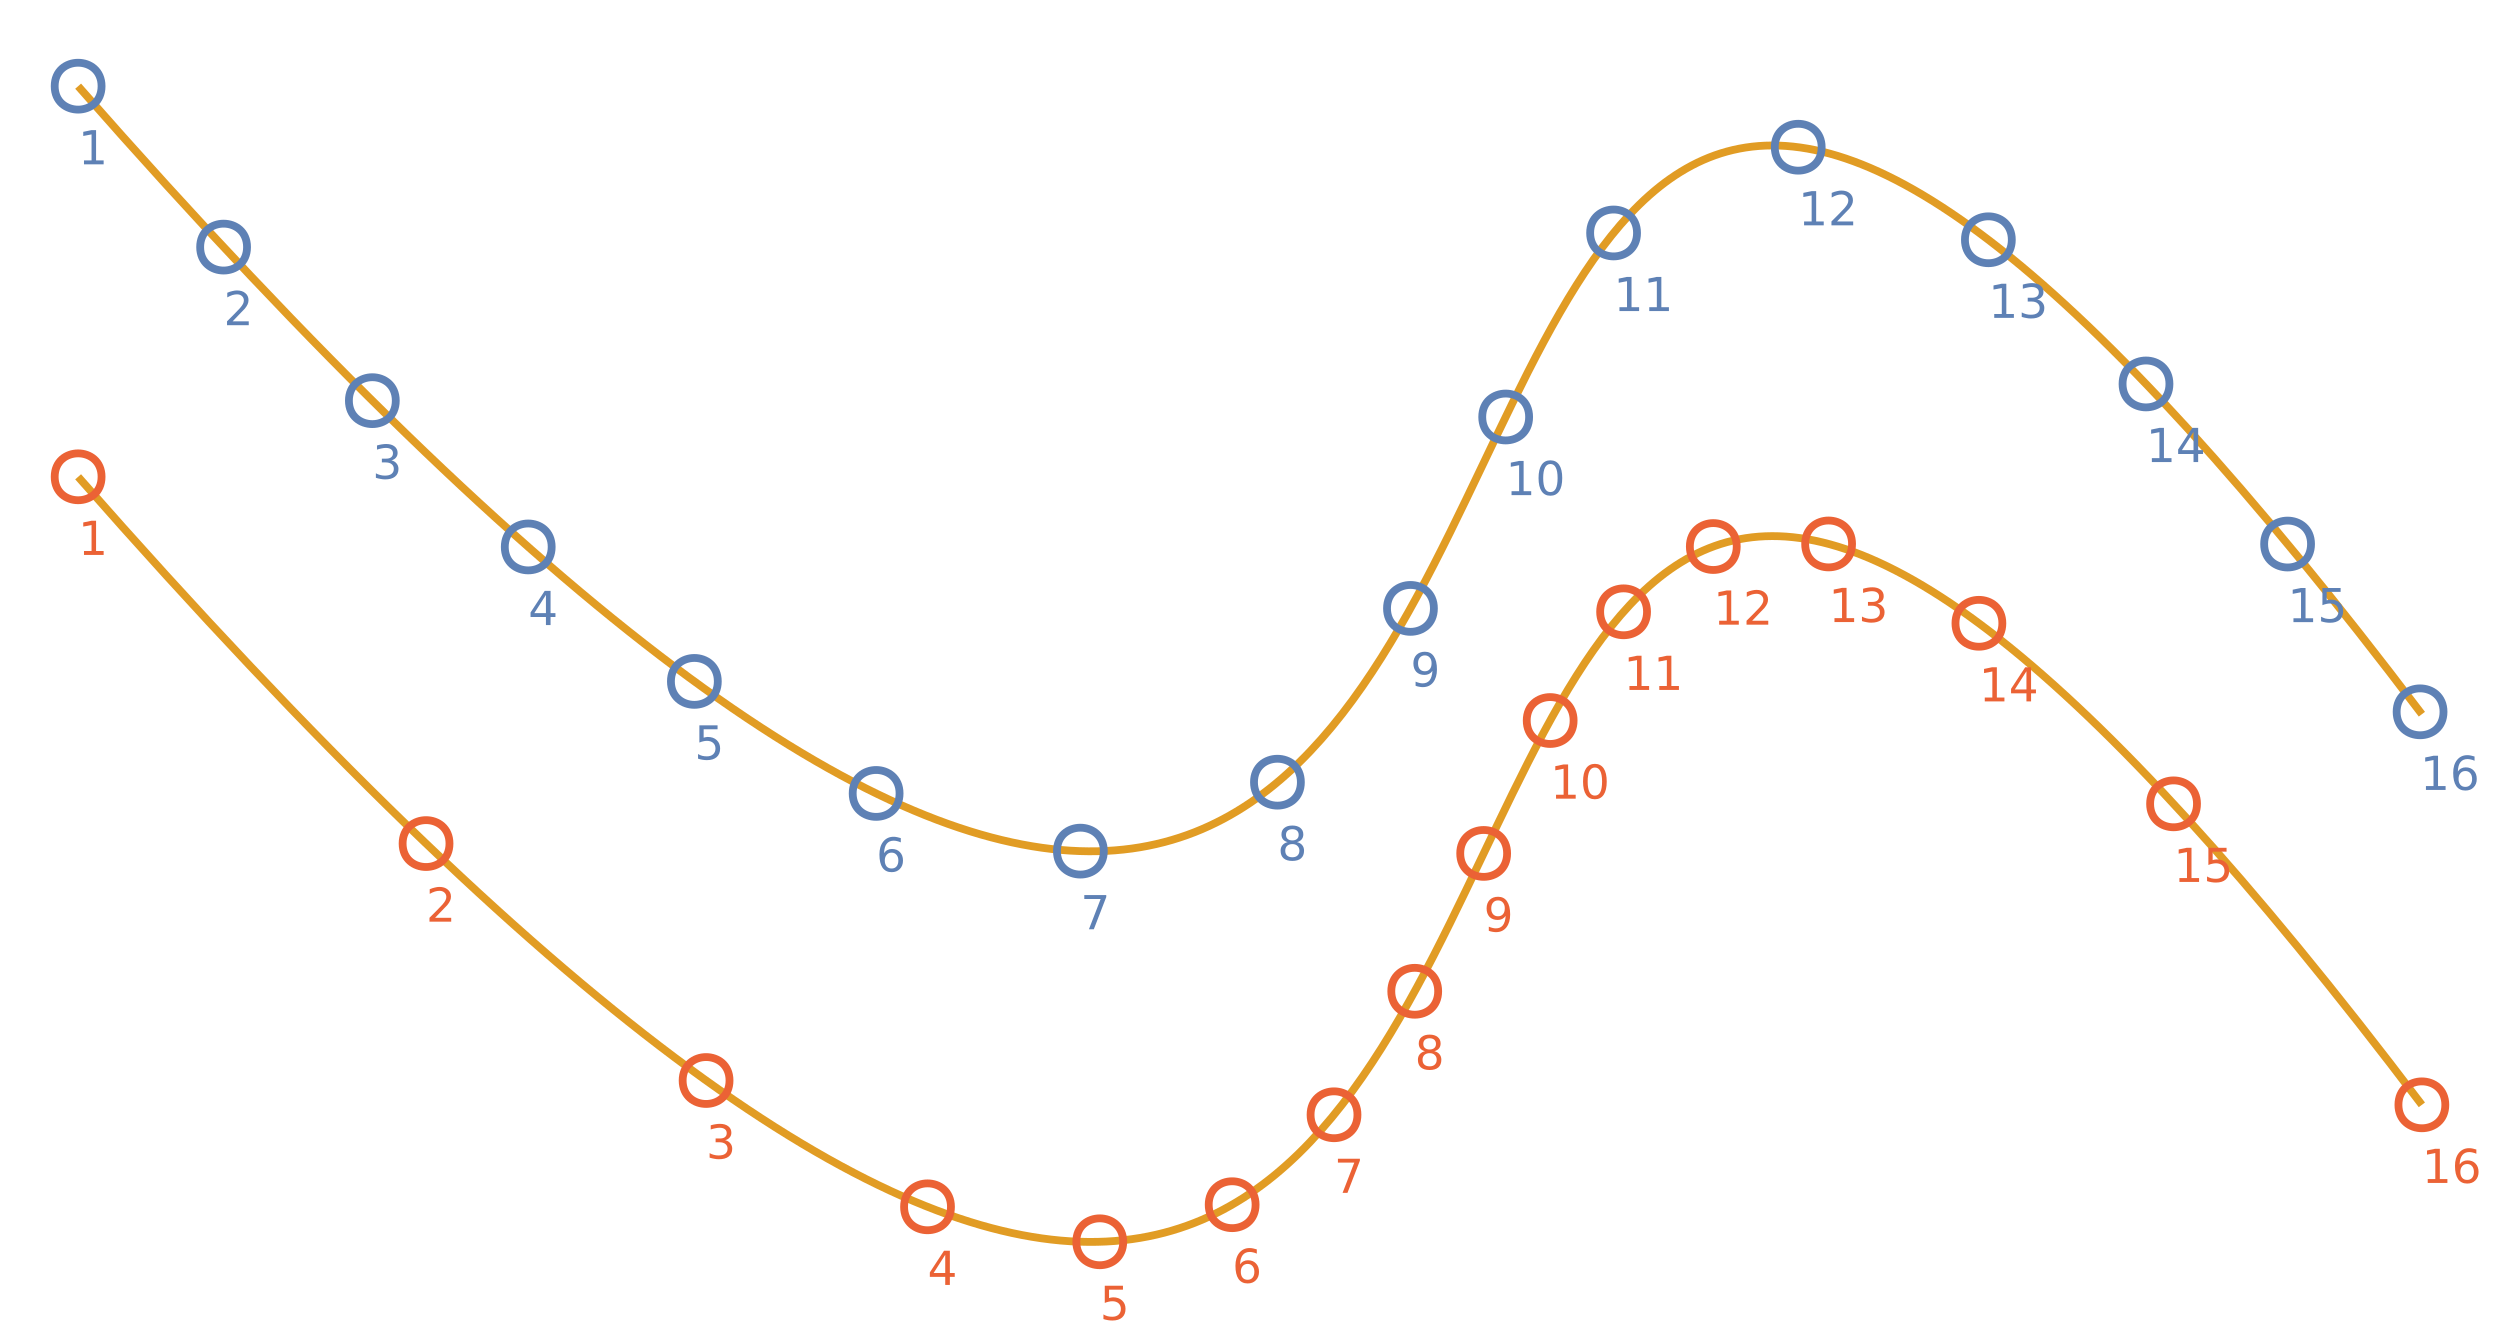
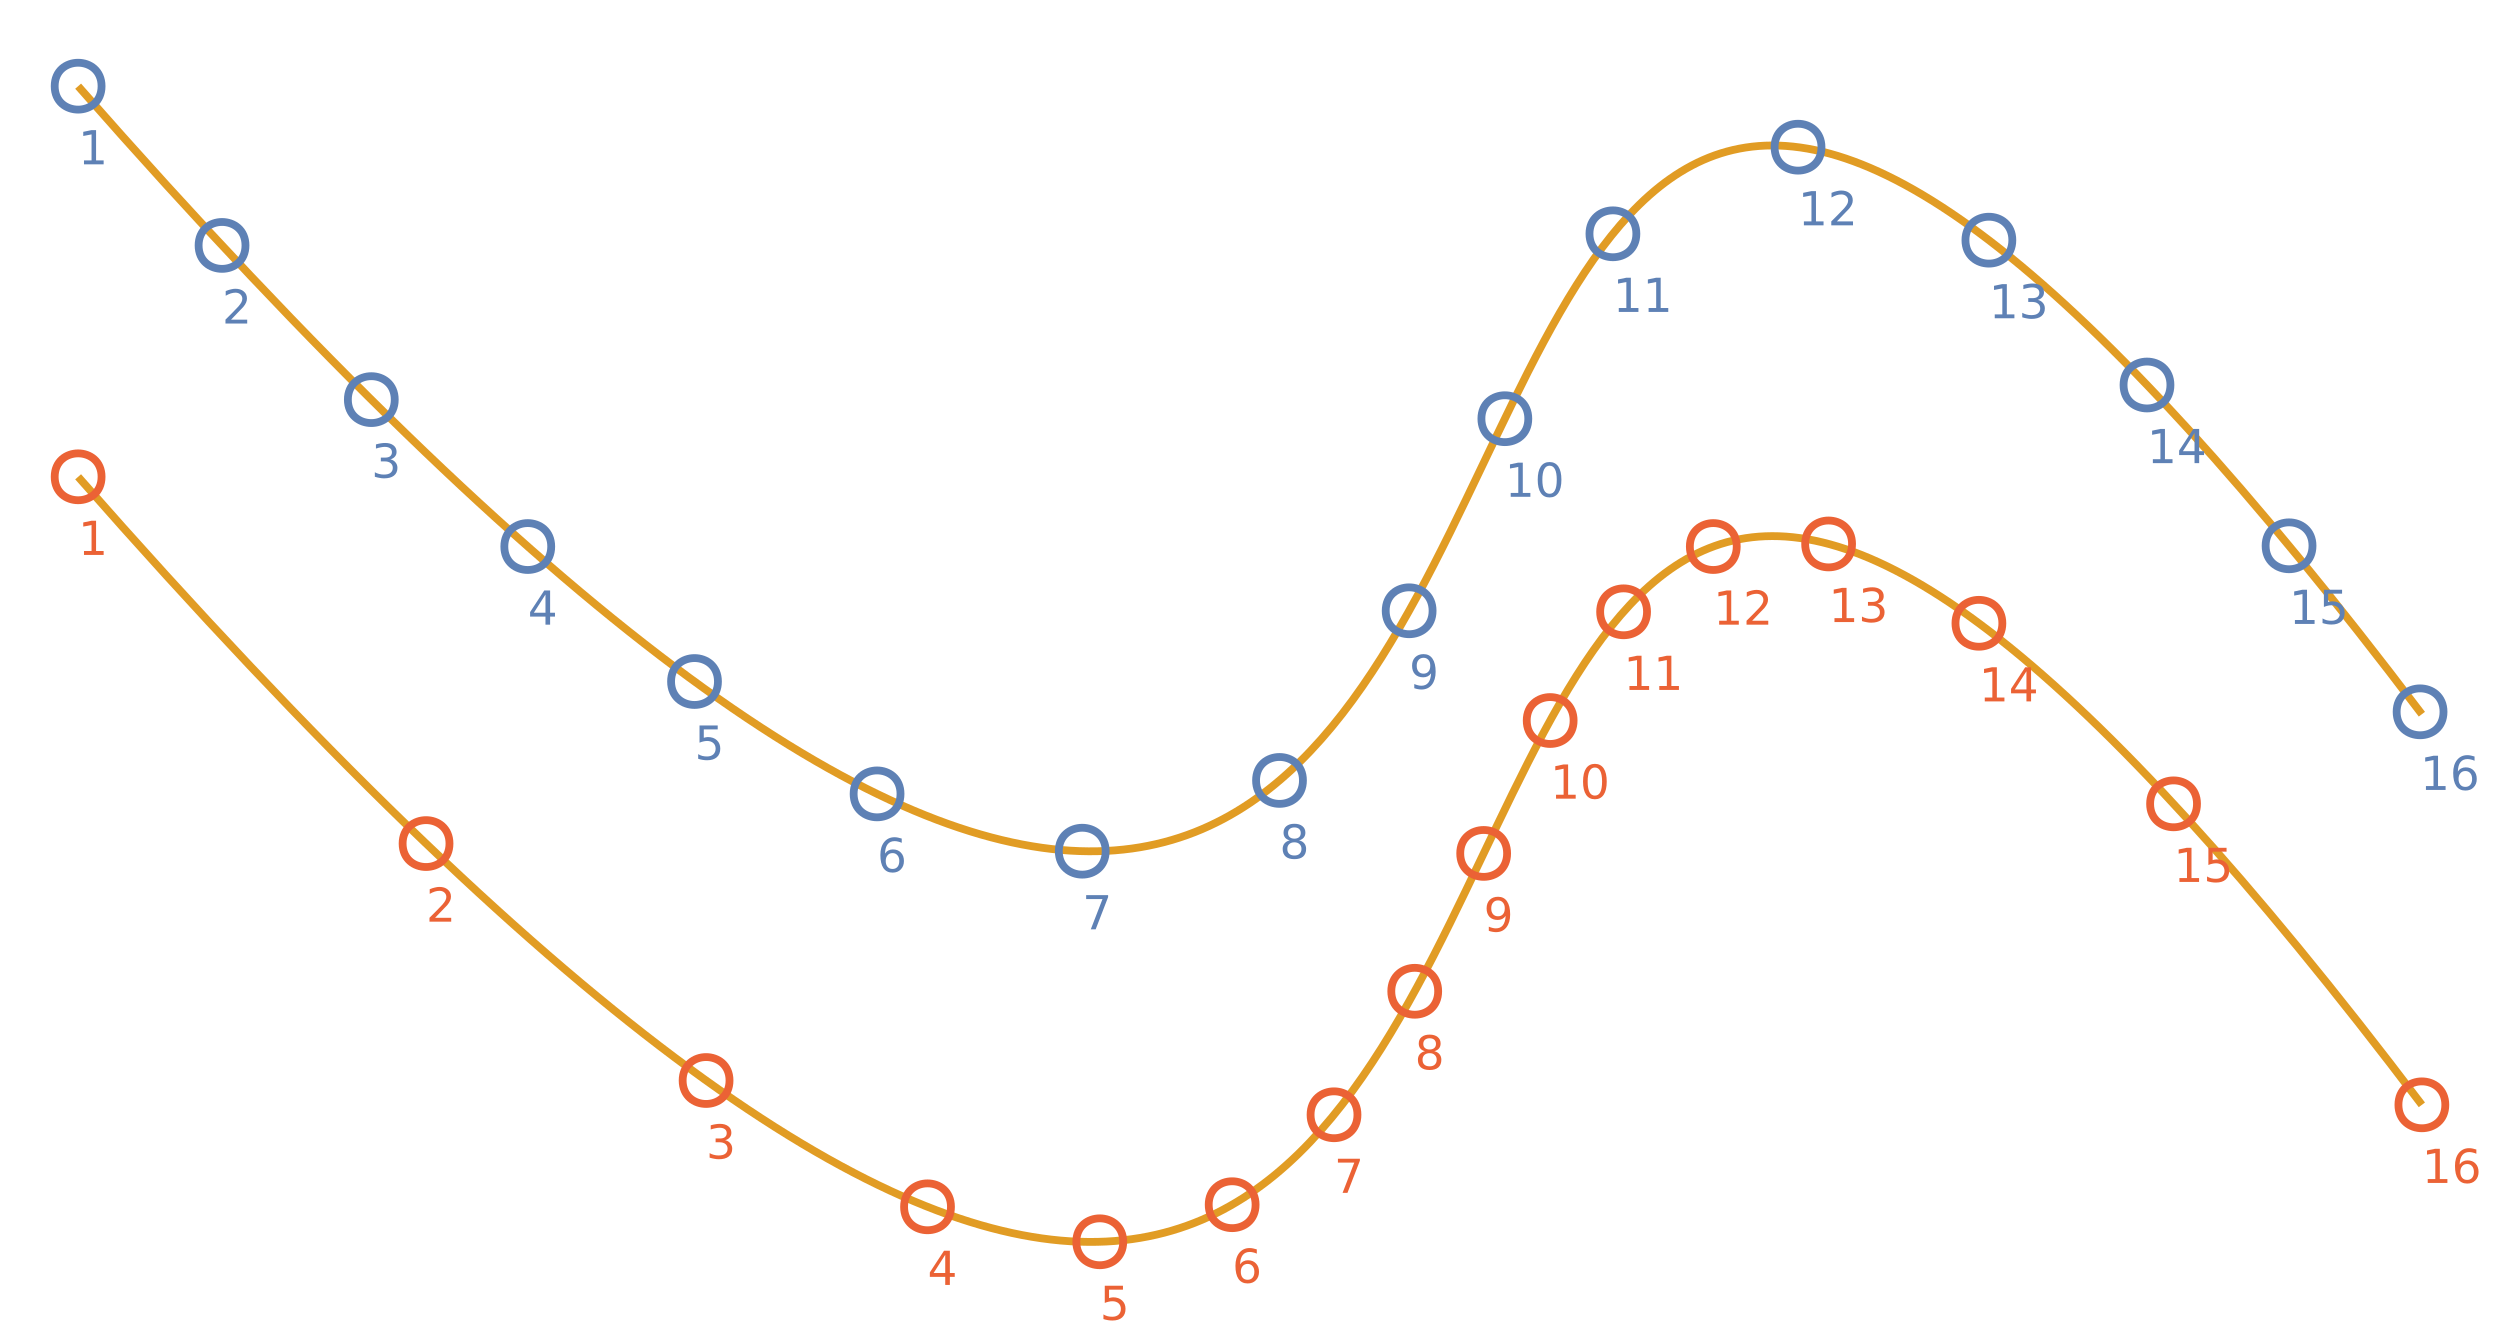
<svg xmlns="http://www.w3.org/2000/svg" xmlns:xlink="http://www.w3.org/1999/xlink" width="320pt" height="170pt" viewBox="0 0 320 170" version="1.1">
  <defs>
    <g>
      <symbol overflow="visible" id="glyph0-0">
        <path style="stroke:none;" d="M 0.297 1.062 L 0.297 -4.234 L 3.297 -4.234 L 3.297 1.062 Z M 0.641 0.734 L 2.969 0.734 L 2.969 -3.891 L 0.641 -3.891 Z M 0.641 0.734 " />
      </symbol>
      <symbol overflow="visible" id="glyph0-1">
        <path style="stroke:none;" d="M 0.75 -0.5 L 1.719 -0.5 L 1.719 -3.828 L 0.656 -3.625 L 0.656 -4.156 L 1.703 -4.375 L 2.297 -4.375 L 2.297 -0.5 L 3.266 -0.5 L 3.266 0 L 0.75 0 Z M 0.75 -0.5 " />
      </symbol>
      <symbol overflow="visible" id="glyph0-2">
        <path style="stroke:none;" d="M 1.156 -0.5 L 3.219 -0.5 L 3.219 0 L 0.438 0 L 0.438 -0.5 C 0.664 -0.727 0.973 -1.035 1.359 -1.422 C 1.742 -1.816 1.988 -2.07 2.094 -2.188 C 2.281 -2.406 2.41 -2.586 2.484 -2.734 C 2.555 -2.879 2.594 -3.023 2.594 -3.172 C 2.594 -3.398 2.508 -3.586 2.344 -3.734 C 2.188 -3.879 1.977 -3.953 1.719 -3.953 C 1.531 -3.953 1.332 -3.922 1.125 -3.859 C 0.926 -3.797 0.707 -3.695 0.469 -3.562 L 0.469 -4.156 C 0.707 -4.258 0.93 -4.332 1.141 -4.375 C 1.348 -4.426 1.535 -4.453 1.703 -4.453 C 2.16 -4.453 2.52 -4.336 2.781 -4.109 C 3.051 -3.891 3.188 -3.586 3.188 -3.203 C 3.188 -3.023 3.148 -2.852 3.078 -2.688 C 3.016 -2.531 2.895 -2.344 2.719 -2.125 C 2.676 -2.07 2.52 -1.91 2.25 -1.641 C 1.988 -1.367 1.625 -0.988 1.156 -0.5 Z M 1.156 -0.5 " />
      </symbol>
      <symbol overflow="visible" id="glyph0-3">
        <path style="stroke:none;" d="M 2.438 -2.359 C 2.719 -2.297 2.938 -2.164 3.094 -1.969 C 3.258 -1.781 3.344 -1.547 3.344 -1.266 C 3.344 -0.836 3.191 -0.504 2.891 -0.266 C 2.598 -0.035 2.176 0.078 1.625 0.078 C 1.438 0.078 1.242 0.055 1.047 0.016 C 0.859 -0.016 0.66 -0.062 0.453 -0.125 L 0.453 -0.703 C 0.617 -0.609 0.801 -0.535 1 -0.484 C 1.195 -0.43 1.398 -0.406 1.609 -0.406 C 1.984 -0.406 2.266 -0.477 2.453 -0.625 C 2.648 -0.781 2.75 -0.992 2.75 -1.266 C 2.75 -1.523 2.656 -1.727 2.469 -1.875 C 2.289 -2.02 2.039 -2.094 1.719 -2.094 L 1.219 -2.094 L 1.219 -2.578 L 1.75 -2.578 C 2.039 -2.578 2.258 -2.633 2.406 -2.75 C 2.562 -2.875 2.641 -3.047 2.641 -3.266 C 2.641 -3.484 2.562 -3.648 2.406 -3.766 C 2.25 -3.891 2.02 -3.953 1.719 -3.953 C 1.562 -3.953 1.391 -3.93 1.203 -3.891 C 1.016 -3.859 0.812 -3.805 0.594 -3.734 L 0.594 -4.266 C 0.812 -4.328 1.02 -4.375 1.219 -4.406 C 1.414 -4.438 1.602 -4.453 1.781 -4.453 C 2.227 -4.453 2.582 -4.348 2.844 -4.141 C 3.102 -3.941 3.234 -3.664 3.234 -3.312 C 3.234 -3.07 3.16 -2.867 3.016 -2.703 C 2.879 -2.535 2.688 -2.422 2.438 -2.359 Z M 2.438 -2.359 " />
      </symbol>
      <symbol overflow="visible" id="glyph0-4">
        <path style="stroke:none;" d="M 2.266 -3.859 L 0.781 -1.531 L 2.266 -1.531 Z M 2.109 -4.375 L 2.859 -4.375 L 2.859 -1.531 L 3.484 -1.531 L 3.484 -1.031 L 2.859 -1.031 L 2.859 0 L 2.266 0 L 2.266 -1.031 L 0.297 -1.031 L 0.297 -1.609 Z M 2.109 -4.375 " />
      </symbol>
      <symbol overflow="visible" id="glyph0-5">
        <path style="stroke:none;" d="M 0.641 -4.375 L 2.969 -4.375 L 2.969 -3.875 L 1.188 -3.875 L 1.188 -2.797 C 1.27 -2.828 1.352 -2.848 1.438 -2.859 C 1.531 -2.879 1.617 -2.891 1.703 -2.891 C 2.191 -2.891 2.578 -2.754 2.859 -2.484 C 3.148 -2.223 3.297 -1.863 3.297 -1.406 C 3.297 -0.938 3.148 -0.57 2.859 -0.312 C 2.566 -0.051 2.148 0.078 1.609 0.078 C 1.43 0.078 1.242 0.062 1.047 0.031 C 0.859 0 0.664 -0.047 0.469 -0.109 L 0.469 -0.703 C 0.645 -0.598 0.828 -0.52 1.016 -0.469 C 1.203 -0.426 1.398 -0.406 1.609 -0.406 C 1.941 -0.406 2.207 -0.492 2.406 -0.672 C 2.602 -0.859 2.703 -1.102 2.703 -1.406 C 2.703 -1.707 2.602 -1.945 2.406 -2.125 C 2.207 -2.301 1.941 -2.391 1.609 -2.391 C 1.441 -2.391 1.281 -2.367 1.125 -2.328 C 0.969 -2.297 0.805 -2.242 0.641 -2.172 Z M 0.641 -4.375 " />
      </symbol>
      <symbol overflow="visible" id="glyph0-6">
        <path style="stroke:none;" d="M 1.984 -2.422 C 1.711 -2.422 1.5 -2.328 1.344 -2.141 C 1.188 -1.961 1.109 -1.719 1.109 -1.406 C 1.109 -1.094 1.188 -0.844 1.344 -0.656 C 1.5 -0.477 1.711 -0.391 1.984 -0.391 C 2.242 -0.391 2.453 -0.477 2.609 -0.656 C 2.766 -0.844 2.844 -1.094 2.844 -1.406 C 2.844 -1.719 2.766 -1.961 2.609 -2.141 C 2.453 -2.328 2.242 -2.422 1.984 -2.422 Z M 3.156 -4.281 L 3.156 -3.734 C 3.008 -3.805 2.859 -3.859 2.703 -3.891 C 2.555 -3.93 2.406 -3.953 2.25 -3.953 C 1.863 -3.953 1.566 -3.82 1.359 -3.562 C 1.148 -3.301 1.035 -2.898 1.016 -2.359 C 1.129 -2.535 1.27 -2.664 1.438 -2.75 C 1.613 -2.844 1.805 -2.891 2.016 -2.891 C 2.453 -2.891 2.797 -2.754 3.047 -2.484 C 3.305 -2.223 3.438 -1.863 3.438 -1.406 C 3.438 -0.957 3.301 -0.598 3.031 -0.328 C 2.77 -0.055 2.422 0.078 1.984 0.078 C 1.473 0.078 1.082 -0.113 0.812 -0.5 C 0.551 -0.883 0.422 -1.445 0.422 -2.188 C 0.422 -2.875 0.582 -3.422 0.906 -3.828 C 1.238 -4.242 1.68 -4.453 2.234 -4.453 C 2.379 -4.453 2.523 -4.438 2.672 -4.406 C 2.828 -4.375 2.988 -4.332 3.156 -4.281 Z M 3.156 -4.281 " />
      </symbol>
      <symbol overflow="visible" id="glyph0-7">
        <path style="stroke:none;" d="M 0.5 -4.375 L 3.312 -4.375 L 3.312 -4.125 L 1.719 0 L 1.094 0 L 2.594 -3.875 L 0.5 -3.875 Z M 0.5 -4.375 " />
      </symbol>
      <symbol overflow="visible" id="glyph0-8">
        <path style="stroke:none;" d="M 1.906 -2.078 C 1.625 -2.078 1.398 -2 1.234 -1.844 C 1.078 -1.695 1 -1.492 1 -1.234 C 1 -0.961 1.078 -0.754 1.234 -0.609 C 1.398 -0.461 1.625 -0.391 1.906 -0.391 C 2.188 -0.391 2.406 -0.461 2.562 -0.609 C 2.727 -0.766 2.812 -0.973 2.812 -1.234 C 2.812 -1.492 2.727 -1.695 2.562 -1.844 C 2.406 -2 2.188 -2.078 1.906 -2.078 Z M 1.312 -2.328 C 1.062 -2.391 0.863 -2.504 0.719 -2.672 C 0.582 -2.848 0.516 -3.062 0.516 -3.312 C 0.516 -3.664 0.633 -3.941 0.875 -4.141 C 1.125 -4.348 1.469 -4.453 1.906 -4.453 C 2.344 -4.453 2.688 -4.348 2.938 -4.141 C 3.188 -3.941 3.312 -3.664 3.312 -3.312 C 3.312 -3.062 3.238 -2.848 3.094 -2.672 C 2.945 -2.504 2.75 -2.391 2.5 -2.328 C 2.789 -2.266 3.016 -2.133 3.172 -1.938 C 3.328 -1.75 3.406 -1.516 3.406 -1.234 C 3.406 -0.805 3.273 -0.477 3.016 -0.25 C 2.754 -0.031 2.383 0.078 1.906 0.078 C 1.426 0.078 1.055 -0.031 0.797 -0.25 C 0.535 -0.477 0.406 -0.805 0.406 -1.234 C 0.406 -1.516 0.484 -1.75 0.641 -1.938 C 0.805 -2.133 1.031 -2.266 1.312 -2.328 Z M 1.094 -3.266 C 1.094 -3.035 1.164 -2.859 1.312 -2.734 C 1.457 -2.609 1.656 -2.547 1.906 -2.547 C 2.156 -2.547 2.352 -2.609 2.5 -2.734 C 2.645 -2.859 2.719 -3.035 2.719 -3.266 C 2.719 -3.492 2.645 -3.672 2.5 -3.797 C 2.352 -3.922 2.156 -3.984 1.906 -3.984 C 1.656 -3.984 1.457 -3.922 1.312 -3.797 C 1.164 -3.672 1.094 -3.492 1.094 -3.266 Z M 1.094 -3.266 " />
      </symbol>
      <symbol overflow="visible" id="glyph0-9">
        <path style="stroke:none;" d="M 0.656 -0.094 L 0.656 -0.625 C 0.801 -0.562 0.953 -0.508 1.109 -0.469 C 1.266 -0.426 1.414 -0.406 1.562 -0.406 C 1.945 -0.406 2.242 -0.535 2.453 -0.797 C 2.66 -1.066 2.781 -1.469 2.812 -2 C 2.695 -1.832 2.551 -1.703 2.375 -1.609 C 2.195 -1.523 2.004 -1.484 1.797 -1.484 C 1.359 -1.484 1.008 -1.613 0.75 -1.875 C 0.5 -2.145 0.375 -2.508 0.375 -2.969 C 0.375 -3.414 0.504 -3.773 0.766 -4.047 C 1.035 -4.316 1.395 -4.453 1.844 -4.453 C 2.344 -4.453 2.723 -4.258 2.984 -3.875 C 3.254 -3.488 3.391 -2.926 3.391 -2.188 C 3.391 -1.5 3.227 -0.945 2.906 -0.531 C 2.582 -0.125 2.141 0.078 1.578 0.078 C 1.43 0.078 1.281 0.062 1.125 0.031 C 0.977 0.008 0.82 -0.031 0.656 -0.094 Z M 1.844 -1.953 C 2.102 -1.953 2.312 -2.039 2.469 -2.219 C 2.625 -2.395 2.703 -2.645 2.703 -2.969 C 2.703 -3.281 2.625 -3.523 2.469 -3.703 C 2.312 -3.891 2.102 -3.984 1.844 -3.984 C 1.57 -3.984 1.359 -3.891 1.203 -3.703 C 1.047 -3.523 0.969 -3.281 0.969 -2.969 C 0.969 -2.645 1.047 -2.395 1.203 -2.219 C 1.359 -2.039 1.57 -1.953 1.844 -1.953 Z M 1.844 -1.953 " />
      </symbol>
      <symbol overflow="visible" id="glyph0-10">
        <path style="stroke:none;" d="M 1.906 -3.984 C 1.602 -3.984 1.375 -3.832 1.219 -3.531 C 1.062 -3.227 0.984 -2.781 0.984 -2.188 C 0.984 -1.582 1.062 -1.129 1.219 -0.828 C 1.375 -0.535 1.602 -0.391 1.906 -0.391 C 2.219 -0.391 2.445 -0.535 2.594 -0.828 C 2.75 -1.129 2.828 -1.582 2.828 -2.188 C 2.828 -2.781 2.75 -3.227 2.594 -3.531 C 2.445 -3.832 2.219 -3.984 1.906 -3.984 Z M 1.906 -4.453 C 2.395 -4.453 2.77 -4.258 3.031 -3.875 C 3.289 -3.488 3.422 -2.926 3.422 -2.188 C 3.422 -1.445 3.289 -0.883 3.031 -0.5 C 2.77 -0.113 2.395 0.078 1.906 0.078 C 1.414 0.078 1.039 -0.113 0.781 -0.5 C 0.52 -0.883 0.391 -1.445 0.391 -2.188 C 0.391 -2.926 0.52 -3.488 0.781 -3.875 C 1.039 -4.258 1.414 -4.453 1.906 -4.453 Z M 1.906 -4.453 " />
      </symbol>
    </g>
  </defs>
  <g id="surface1">
    <path style="fill:none;stroke-width:1;stroke-linecap:butt;stroke-linejoin:miter;stroke:rgb(88.072%,61.104%,14.205%);stroke-opacity:1;stroke-miterlimit:10;" d="M 0 1.031 C 246.41 281.418 121.891 -153.871 300 81.418 " transform="matrix(1,0,0,1,10,10)" />
    <path style="fill:none;stroke-width:1;stroke-linecap:butt;stroke-linejoin:miter;stroke:rgb(36.842%,50.678%,70.98%);stroke-opacity:1;stroke-miterlimit:10;" d="M 3 1.031 C 3 5.031 -3 5.031 -3 1.031 C -3 -2.969 3 -2.969 3 1.031 " transform="matrix(1,0,0,1,10,10)" />
    <g style="fill:rgb(36.842%,50.678%,70.98%);fill-opacity:1;">
      <use xlink:href="#glyph0-1" x="10" y="21.031" />
    </g>
-     <path style="fill:none;stroke-width:1;stroke-linecap:butt;stroke-linejoin:miter;stroke:rgb(36.842%,50.678%,70.98%);stroke-opacity:1;stroke-miterlimit:10;" d="M 21.621 21.629 C 21.621 25.629 15.621 25.629 15.621 21.629 C 15.621 17.629 21.621 17.629 21.621 21.629 " transform="matrix(1,0,0,1,10,10)" />
+     <path style="fill:none;stroke-width:1;stroke-linecap:butt;stroke-linejoin:miter;stroke:rgb(36.842%,50.678%,70.98%);stroke-opacity:1;stroke-miterlimit:10;" d="M 21.422 21.414 C 21.422 25.414 15.422 25.414 15.422 21.414 C 15.422 17.414 21.422 17.414 21.422 21.414 " transform="matrix(1,0,0,1,10,10)" />
    <g style="fill:rgb(36.842%,50.678%,70.98%);fill-opacity:1;">
-       <use xlink:href="#glyph0-2" x="28.621" y="41.629" />
+       <use xlink:href="#glyph0-2" x="28.422" y="41.414" />
    </g>
-     <path style="fill:none;stroke-width:1;stroke-linecap:butt;stroke-linejoin:miter;stroke:rgb(36.842%,50.678%,70.98%);stroke-opacity:1;stroke-miterlimit:10;" d="M 40.66 41.285 C 40.66 45.285 34.66 45.285 34.66 41.285 C 34.66 37.285 40.66 37.285 40.66 41.285 " transform="matrix(1,0,0,1,10,10)" />
+     <path style="fill:none;stroke-width:1;stroke-linecap:butt;stroke-linejoin:miter;stroke:rgb(36.842%,50.678%,70.98%);stroke-opacity:1;stroke-miterlimit:10;" d="M 40.527 41.152 C 40.527 45.152 34.527 45.152 34.527 41.152 C 34.527 37.152 40.527 37.152 40.527 41.152 " transform="matrix(1,0,0,1,10,10)" />
    <g style="fill:rgb(36.842%,50.678%,70.98%);fill-opacity:1;">
-       <use xlink:href="#glyph0-3" x="47.66" y="61.285" />
+       <use xlink:href="#glyph0-3" x="47.527" y="61.152" />
    </g>
-     <path style="fill:none;stroke-width:1;stroke-linecap:butt;stroke-linejoin:miter;stroke:rgb(36.842%,50.678%,70.98%);stroke-opacity:1;stroke-miterlimit:10;" d="M 60.613 60.008 C 60.613 64.008 54.613 64.008 54.613 60.008 C 54.613 56.008 60.613 56.008 60.613 60.008 " transform="matrix(1,0,0,1,10,10)" />
+     <path style="fill:none;stroke-width:1;stroke-linecap:butt;stroke-linejoin:miter;stroke:rgb(36.842%,50.678%,70.98%);stroke-opacity:1;stroke-miterlimit:10;" d="M 60.555 59.957 C 60.555 63.957 54.555 63.957 54.555 59.957 C 54.555 55.957 60.555 55.957 60.555 59.957 " transform="matrix(1,0,0,1,10,10)" />
    <g style="fill:rgb(36.842%,50.678%,70.98%);fill-opacity:1;">
-       <use xlink:href="#glyph0-4" x="67.613" y="80.008" />
+       <use xlink:href="#glyph0-4" x="67.555" y="79.957" />
    </g>
-     <path style="fill:none;stroke-width:1;stroke-linecap:butt;stroke-linejoin:miter;stroke:rgb(36.842%,50.678%,70.98%);stroke-opacity:1;stroke-miterlimit:10;" d="M 81.879 77.219 C 81.879 81.219 75.879 81.219 75.879 77.219 C 75.879 73.219 81.879 73.219 81.879 77.219 " transform="matrix(1,0,0,1,10,10)" />
+     <path style="fill:none;stroke-width:1;stroke-linecap:butt;stroke-linejoin:miter;stroke:rgb(36.842%,50.678%,70.98%);stroke-opacity:1;stroke-miterlimit:10;" d="M 81.898 77.234 C 81.898 81.234 75.898 81.234 75.898 77.234 C 75.898 73.234 81.898 73.234 81.898 77.234 " transform="matrix(1,0,0,1,10,10)" />
    <g style="fill:rgb(36.842%,50.678%,70.98%);fill-opacity:1;">
-       <use xlink:href="#glyph0-5" x="88.879" y="97.219" />
+       <use xlink:href="#glyph0-5" x="88.898" y="97.234" />
    </g>
-     <path style="fill:none;stroke-width:1;stroke-linecap:butt;stroke-linejoin:miter;stroke:rgb(36.842%,50.678%,70.98%);stroke-opacity:1;stroke-miterlimit:10;" d="M 105.145 91.559 C 105.145 95.559 99.145 95.559 99.145 91.559 C 99.145 87.559 105.145 87.559 105.145 91.559 " transform="matrix(1,0,0,1,10,10)" />
+     <path style="fill:none;stroke-width:1;stroke-linecap:butt;stroke-linejoin:miter;stroke:rgb(36.842%,50.678%,70.98%);stroke-opacity:1;stroke-miterlimit:10;" d="M 105.266 91.617 C 105.266 95.617 99.266 95.617 99.266 91.617 C 99.266 87.617 105.266 87.617 105.266 91.617 " transform="matrix(1,0,0,1,10,10)" />
    <g style="fill:rgb(36.842%,50.678%,70.98%);fill-opacity:1;">
-       <use xlink:href="#glyph0-6" x="112.145" y="111.559" />
+       <use xlink:href="#glyph0-6" x="112.266" y="111.617" />
    </g>
-     <path style="fill:none;stroke-width:1;stroke-linecap:butt;stroke-linejoin:miter;stroke:rgb(36.842%,50.678%,70.98%);stroke-opacity:1;stroke-miterlimit:10;" d="M 131.289 98.945 C 131.289 102.945 125.289 102.945 125.289 98.945 C 125.289 94.945 131.289 94.945 131.289 98.945 " transform="matrix(1,0,0,1,10,10)" />
+     <path style="fill:none;stroke-width:1;stroke-linecap:butt;stroke-linejoin:miter;stroke:rgb(36.842%,50.678%,70.98%);stroke-opacity:1;stroke-miterlimit:10;" d="M 131.527 98.953 C 131.527 102.953 125.527 102.953 125.527 98.953 C 125.527 94.953 131.527 94.953 131.527 98.953 " transform="matrix(1,0,0,1,10,10)" />
    <g style="fill:rgb(36.842%,50.678%,70.98%);fill-opacity:1;">
-       <use xlink:href="#glyph0-7" x="138.289" y="118.945" />
+       <use xlink:href="#glyph0-7" x="138.527" y="118.953" />
    </g>
-     <path style="fill:none;stroke-width:1;stroke-linecap:butt;stroke-linejoin:miter;stroke:rgb(36.842%,50.678%,70.98%);stroke-opacity:1;stroke-miterlimit:10;" d="M 156.512 90.121 C 156.512 94.121 150.512 94.121 150.512 90.121 C 150.512 86.121 156.512 86.121 156.512 90.121 " transform="matrix(1,0,0,1,10,10)" />
+     <path style="fill:none;stroke-width:1;stroke-linecap:butt;stroke-linejoin:miter;stroke:rgb(36.842%,50.678%,70.98%);stroke-opacity:1;stroke-miterlimit:10;" d="M 156.777 89.895 C 156.777 93.895 150.777 93.895 150.777 89.895 C 150.777 85.895 156.777 85.895 156.777 89.895 " transform="matrix(1,0,0,1,10,10)" />
    <g style="fill:rgb(36.842%,50.678%,70.98%);fill-opacity:1;">
-       <use xlink:href="#glyph0-8" x="163.512" y="110.121" />
+       <use xlink:href="#glyph0-8" x="163.777" y="109.895" />
    </g>
-     <path style="fill:none;stroke-width:1;stroke-linecap:butt;stroke-linejoin:miter;stroke:rgb(36.842%,50.678%,70.98%);stroke-opacity:1;stroke-miterlimit:10;" d="M 173.539 67.875 C 173.539 71.875 167.539 71.875 167.539 67.875 C 167.539 63.875 173.539 63.875 173.539 67.875 " transform="matrix(1,0,0,1,10,10)" />
+     <path style="fill:none;stroke-width:1;stroke-linecap:butt;stroke-linejoin:miter;stroke:rgb(36.842%,50.678%,70.98%);stroke-opacity:1;stroke-miterlimit:10;" d="M 173.371 68.18 C 173.371 72.18 167.371 72.18 167.371 68.18 C 167.371 64.18 173.371 64.18 173.371 68.18 " transform="matrix(1,0,0,1,10,10)" />
    <g style="fill:rgb(36.842%,50.678%,70.98%);fill-opacity:1;">
-       <use xlink:href="#glyph0-9" x="180.539" y="87.875" />
+       <use xlink:href="#glyph0-9" x="180.371" y="88.18" />
    </g>
-     <path style="fill:none;stroke-width:1;stroke-linecap:butt;stroke-linejoin:miter;stroke:rgb(36.842%,50.678%,70.98%);stroke-opacity:1;stroke-miterlimit:10;" d="M 185.727 43.375 C 185.727 47.375 179.727 47.375 179.727 43.375 C 179.727 39.375 185.727 39.375 185.727 43.375 " transform="matrix(1,0,0,1,10,10)" />
+     <path style="fill:none;stroke-width:1;stroke-linecap:butt;stroke-linejoin:miter;stroke:rgb(36.842%,50.678%,70.98%);stroke-opacity:1;stroke-miterlimit:10;" d="M 185.621 43.594 C 185.621 47.594 179.621 47.594 179.621 43.594 C 179.621 39.594 185.621 39.594 185.621 43.594 " transform="matrix(1,0,0,1,10,10)" />
    <g style="fill:rgb(36.842%,50.678%,70.98%);fill-opacity:1;">
-       <use xlink:href="#glyph0-1" x="192.727" y="63.375" />
-       <use xlink:href="#glyph0-10" x="196.544" y="63.375" />
+       <use xlink:href="#glyph0-1" x="192.621" y="63.594" />
+       <use xlink:href="#glyph0-10" x="196.438" y="63.594" />
    </g>
-     <path style="fill:none;stroke-width:1;stroke-linecap:butt;stroke-linejoin:miter;stroke:rgb(36.842%,50.678%,70.98%);stroke-opacity:1;stroke-miterlimit:10;" d="M 199.539 19.82 C 199.539 23.82 193.539 23.82 193.539 19.82 C 193.539 15.82 199.539 15.82 199.539 19.82 " transform="matrix(1,0,0,1,10,10)" />
+     <path style="fill:none;stroke-width:1;stroke-linecap:butt;stroke-linejoin:miter;stroke:rgb(36.842%,50.678%,70.98%);stroke-opacity:1;stroke-miterlimit:10;" d="M 199.453 19.926 C 199.453 23.926 193.453 23.926 193.453 19.926 C 193.453 15.926 199.453 15.926 199.453 19.926 " transform="matrix(1,0,0,1,10,10)" />
    <g style="fill:rgb(36.842%,50.678%,70.98%);fill-opacity:1;">
-       <use xlink:href="#glyph0-1" x="206.539" y="39.82" />
-       <use xlink:href="#glyph0-1" x="210.356" y="39.82" />
+       <use xlink:href="#glyph0-1" x="206.453" y="39.926" />
+       <use xlink:href="#glyph0-1" x="210.271" y="39.926" />
    </g>
-     <path style="fill:none;stroke-width:1;stroke-linecap:butt;stroke-linejoin:miter;stroke:rgb(36.842%,50.678%,70.98%);stroke-opacity:1;stroke-miterlimit:10;" d="M 223.172 8.844 C 223.172 12.844 217.172 12.844 217.172 8.844 C 217.172 4.844 223.172 4.844 223.172 8.844 " transform="matrix(1,0,0,1,10,10)" />
+     <path style="fill:none;stroke-width:1;stroke-linecap:butt;stroke-linejoin:miter;stroke:rgb(36.842%,50.678%,70.98%);stroke-opacity:1;stroke-miterlimit:10;" d="M 223.148 8.84 C 223.148 12.84 217.148 12.84 217.148 8.84 C 217.148 4.84 223.148 4.84 223.148 8.84 " transform="matrix(1,0,0,1,10,10)" />
    <g style="fill:rgb(36.842%,50.678%,70.98%);fill-opacity:1;">
-       <use xlink:href="#glyph0-1" x="230.172" y="28.844" />
-       <use xlink:href="#glyph0-2" x="233.989" y="28.844" />
+       <use xlink:href="#glyph0-1" x="230.148" y="28.84" />
+       <use xlink:href="#glyph0-2" x="233.966" y="28.84" />
    </g>
-     <path style="fill:none;stroke-width:1;stroke-linecap:butt;stroke-linejoin:miter;stroke:rgb(36.842%,50.678%,70.98%);stroke-opacity:1;stroke-miterlimit:10;" d="M 247.512 20.691 C 247.512 24.691 241.512 24.691 241.512 20.691 C 241.512 16.691 247.512 16.691 247.512 20.691 " transform="matrix(1,0,0,1,10,10)" />
+     <path style="fill:none;stroke-width:1;stroke-linecap:butt;stroke-linejoin:miter;stroke:rgb(36.842%,50.678%,70.98%);stroke-opacity:1;stroke-miterlimit:10;" d="M 247.578 20.742 C 247.578 24.742 241.578 24.742 241.578 20.742 C 241.578 16.742 247.578 16.742 247.578 20.742 " transform="matrix(1,0,0,1,10,10)" />
    <g style="fill:rgb(36.842%,50.678%,70.98%);fill-opacity:1;">
-       <use xlink:href="#glyph0-1" x="254.512" y="40.691" />
-       <use xlink:href="#glyph0-3" x="258.329" y="40.691" />
+       <use xlink:href="#glyph0-1" x="254.578" y="40.742" />
+       <use xlink:href="#glyph0-3" x="258.396" y="40.742" />
    </g>
-     <path style="fill:none;stroke-width:1;stroke-linecap:butt;stroke-linejoin:miter;stroke:rgb(36.842%,50.678%,70.98%);stroke-opacity:1;stroke-miterlimit:10;" d="M 267.688 39.145 C 267.688 43.145 261.688 43.145 261.688 39.145 C 261.688 35.145 267.688 35.145 267.688 39.145 " transform="matrix(1,0,0,1,10,10)" />
+     <path style="fill:none;stroke-width:1;stroke-linecap:butt;stroke-linejoin:miter;stroke:rgb(36.842%,50.678%,70.98%);stroke-opacity:1;stroke-miterlimit:10;" d="M 267.816 39.281 C 267.816 43.281 261.816 43.281 261.816 39.281 C 261.816 35.281 267.816 35.281 267.816 39.281 " transform="matrix(1,0,0,1,10,10)" />
    <g style="fill:rgb(36.842%,50.678%,70.98%);fill-opacity:1;">
-       <use xlink:href="#glyph0-1" x="274.688" y="59.145" />
-       <use xlink:href="#glyph0-4" x="278.505" y="59.145" />
+       <use xlink:href="#glyph0-1" x="274.816" y="59.281" />
+       <use xlink:href="#glyph0-4" x="278.634" y="59.281" />
    </g>
-     <path style="fill:none;stroke-width:1;stroke-linecap:butt;stroke-linejoin:miter;stroke:rgb(36.842%,50.678%,70.98%);stroke-opacity:1;stroke-miterlimit:10;" d="M 285.812 59.637 C 285.812 63.637 279.812 63.637 279.812 59.637 C 279.812 55.637 285.812 55.637 285.812 59.637 " transform="matrix(1,0,0,1,10,10)" />
+     <path style="fill:none;stroke-width:1;stroke-linecap:butt;stroke-linejoin:miter;stroke:rgb(36.842%,50.678%,70.98%);stroke-opacity:1;stroke-miterlimit:10;" d="M 286 59.863 C 286 63.863 280 63.863 280 59.863 C 280 55.863 286 55.863 286 59.863 " transform="matrix(1,0,0,1,10,10)" />
    <g style="fill:rgb(36.842%,50.678%,70.98%);fill-opacity:1;">
-       <use xlink:href="#glyph0-1" x="292.812" y="79.637" />
-       <use xlink:href="#glyph0-5" x="296.63" y="79.637" />
+       <use xlink:href="#glyph0-1" x="293" y="79.863" />
+       <use xlink:href="#glyph0-5" x="296.817" y="79.863" />
    </g>
    <path style="fill:none;stroke-width:1;stroke-linecap:butt;stroke-linejoin:miter;stroke:rgb(36.842%,50.678%,70.98%);stroke-opacity:1;stroke-miterlimit:10;" d="M 302.77 81.113 C 302.77 85.113 296.77 85.113 296.77 81.113 C 296.77 77.113 302.77 77.113 302.77 81.113 " transform="matrix(1,0,0,1,10,10)" />
    <g style="fill:rgb(36.842%,50.678%,70.98%);fill-opacity:1;">
      <use xlink:href="#glyph0-1" x="309.77" y="101.113" />
      <use xlink:href="#glyph0-6" x="313.587" y="101.113" />
    </g>
    <path style="fill:none;stroke-width:1;stroke-linecap:butt;stroke-linejoin:miter;stroke:rgb(88.072%,61.104%,14.205%);stroke-opacity:1;stroke-miterlimit:10;" d="M 0 1.031 C 246.41 281.418 121.891 -153.871 300 81.418 " transform="matrix(1,0,0,1,10,60)" />
    <path style="fill:none;stroke-width:1;stroke-linecap:butt;stroke-linejoin:miter;stroke:rgb(92.253%,38.563%,20.918%);stroke-opacity:1;stroke-miterlimit:10;" d="M 3 1.031 C 3 5.031 -3 5.031 -3 1.031 C -3 -2.969 3 -2.969 3 1.031 " transform="matrix(1,0,0,1,10,60)" />
    <g style="fill:rgb(92.253%,38.563%,20.918%);fill-opacity:1;">
      <use xlink:href="#glyph0-1" x="10" y="71.031" />
    </g>
    <path style="fill:none;stroke-width:1;stroke-linecap:butt;stroke-linejoin:miter;stroke:rgb(92.253%,38.563%,20.918%);stroke-opacity:1;stroke-miterlimit:10;" d="M 47.535 47.977 C 47.535 51.977 41.535 51.977 41.535 47.977 C 41.535 43.977 47.535 43.977 47.535 47.977 " transform="matrix(1,0,0,1,10,60)" />
    <g style="fill:rgb(92.253%,38.563%,20.918%);fill-opacity:1;">
      <use xlink:href="#glyph0-2" x="54.535" y="117.977" />
    </g>
    <path style="fill:none;stroke-width:1;stroke-linecap:butt;stroke-linejoin:miter;stroke:rgb(92.253%,38.563%,20.918%);stroke-opacity:1;stroke-miterlimit:10;" d="M 83.379 78.305 C 83.379 82.305 77.379 82.305 77.379 78.305 C 77.379 74.305 83.379 74.305 83.379 78.305 " transform="matrix(1,0,0,1,10,60)" />
    <g style="fill:rgb(92.253%,38.563%,20.918%);fill-opacity:1;">
      <use xlink:href="#glyph0-3" x="90.379" y="148.305" />
    </g>
    <path style="fill:none;stroke-width:1;stroke-linecap:butt;stroke-linejoin:miter;stroke:rgb(92.253%,38.563%,20.918%);stroke-opacity:1;stroke-miterlimit:10;" d="M 111.723 94.473 C 111.723 98.473 105.723 98.473 105.723 94.473 C 105.723 90.473 111.723 90.473 111.723 94.473 " transform="matrix(1,0,0,1,10,60)" />
    <g style="fill:rgb(92.253%,38.563%,20.918%);fill-opacity:1;">
      <use xlink:href="#glyph0-4" x="118.723" y="164.473" />
    </g>
    <path style="fill:none;stroke-width:1;stroke-linecap:butt;stroke-linejoin:miter;stroke:rgb(92.253%,38.563%,20.918%);stroke-opacity:1;stroke-miterlimit:10;" d="M 133.77 98.949 C 133.77 102.949 127.77 102.949 127.77 98.949 C 127.77 94.949 133.77 94.949 133.77 98.949 " transform="matrix(1,0,0,1,10,60)" />
    <g style="fill:rgb(92.253%,38.563%,20.918%);fill-opacity:1;">
      <use xlink:href="#glyph0-5" x="140.77" y="168.949" />
    </g>
    <path style="fill:none;stroke-width:1;stroke-linecap:butt;stroke-linejoin:miter;stroke:rgb(92.253%,38.563%,20.918%);stroke-opacity:1;stroke-miterlimit:10;" d="M 150.715 94.203 C 150.715 98.203 144.715 98.203 144.715 94.203 C 144.715 90.203 150.715 90.203 150.715 94.203 " transform="matrix(1,0,0,1,10,60)" />
    <g style="fill:rgb(92.253%,38.563%,20.918%);fill-opacity:1;">
      <use xlink:href="#glyph0-6" x="157.715" y="164.203" />
    </g>
    <path style="fill:none;stroke-width:1;stroke-linecap:butt;stroke-linejoin:miter;stroke:rgb(92.253%,38.563%,20.918%);stroke-opacity:1;stroke-miterlimit:10;" d="M 163.754 82.691 C 163.754 86.691 157.754 86.691 157.754 82.691 C 157.754 78.691 163.754 78.691 163.754 82.691 " transform="matrix(1,0,0,1,10,60)" />
    <g style="fill:rgb(92.253%,38.563%,20.918%);fill-opacity:1;">
      <use xlink:href="#glyph0-7" x="170.754" y="152.691" />
    </g>
    <path style="fill:none;stroke-width:1;stroke-linecap:butt;stroke-linejoin:miter;stroke:rgb(92.253%,38.563%,20.918%);stroke-opacity:1;stroke-miterlimit:10;" d="M 174.086 66.883 C 174.086 70.883 168.086 70.883 168.086 66.883 C 168.086 62.883 174.086 62.883 174.086 66.883 " transform="matrix(1,0,0,1,10,60)" />
    <g style="fill:rgb(92.253%,38.563%,20.918%);fill-opacity:1;">
      <use xlink:href="#glyph0-8" x="181.086" y="136.883" />
    </g>
    <path style="fill:none;stroke-width:1;stroke-linecap:butt;stroke-linejoin:miter;stroke:rgb(92.253%,38.563%,20.918%);stroke-opacity:1;stroke-miterlimit:10;" d="M 182.91 49.238 C 182.91 53.238 176.91 53.238 176.91 49.238 C 176.91 45.238 182.91 45.238 182.91 49.238 " transform="matrix(1,0,0,1,10,60)" />
    <g style="fill:rgb(92.253%,38.563%,20.918%);fill-opacity:1;">
      <use xlink:href="#glyph0-9" x="189.91" y="119.238" />
    </g>
    <path style="fill:none;stroke-width:1;stroke-linecap:butt;stroke-linejoin:miter;stroke:rgb(92.253%,38.563%,20.918%);stroke-opacity:1;stroke-miterlimit:10;" d="M 191.422 32.227 C 191.422 36.227 185.422 36.227 185.422 32.227 C 185.422 28.227 191.422 28.227 191.422 32.227 " transform="matrix(1,0,0,1,10,60)" />
    <g style="fill:rgb(92.253%,38.563%,20.918%);fill-opacity:1;">
      <use xlink:href="#glyph0-1" x="198.422" y="102.227" />
      <use xlink:href="#glyph0-10" x="202.239" y="102.227" />
    </g>
    <path style="fill:none;stroke-width:1;stroke-linecap:butt;stroke-linejoin:miter;stroke:rgb(92.253%,38.563%,20.918%);stroke-opacity:1;stroke-miterlimit:10;" d="M 200.82 18.312 C 200.82 22.312 194.82 22.312 194.82 18.312 C 194.82 14.312 200.82 14.312 200.82 18.312 " transform="matrix(1,0,0,1,10,60)" />
    <g style="fill:rgb(92.253%,38.563%,20.918%);fill-opacity:1;">
      <use xlink:href="#glyph0-1" x="207.82" y="88.312" />
      <use xlink:href="#glyph0-1" x="211.638" y="88.312" />
    </g>
    <path style="fill:none;stroke-width:1;stroke-linecap:butt;stroke-linejoin:miter;stroke:rgb(92.253%,38.563%,20.918%);stroke-opacity:1;stroke-miterlimit:10;" d="M 212.301 9.957 C 212.301 13.957 206.301 13.957 206.301 9.957 C 206.301 5.957 212.301 5.957 212.301 9.957 " transform="matrix(1,0,0,1,10,60)" />
    <g style="fill:rgb(92.253%,38.563%,20.918%);fill-opacity:1;">
      <use xlink:href="#glyph0-1" x="219.301" y="79.957" />
      <use xlink:href="#glyph0-2" x="223.118" y="79.957" />
    </g>
    <path style="fill:none;stroke-width:1;stroke-linecap:butt;stroke-linejoin:miter;stroke:rgb(92.253%,38.563%,20.918%);stroke-opacity:1;stroke-miterlimit:10;" d="M 227.062 9.625 C 227.062 13.625 221.062 13.625 221.062 9.625 C 221.062 5.625 227.062 5.625 227.062 9.625 " transform="matrix(1,0,0,1,10,60)" />
    <g style="fill:rgb(92.253%,38.563%,20.918%);fill-opacity:1;">
      <use xlink:href="#glyph0-1" x="234.062" y="79.625" />
      <use xlink:href="#glyph0-3" x="237.88" y="79.625" />
    </g>
    <path style="fill:none;stroke-width:1;stroke-linecap:butt;stroke-linejoin:miter;stroke:rgb(92.253%,38.563%,20.918%);stroke-opacity:1;stroke-miterlimit:10;" d="M 246.301 19.781 C 246.301 23.781 240.301 23.781 240.301 19.781 C 240.301 15.781 246.301 15.781 246.301 19.781 " transform="matrix(1,0,0,1,10,60)" />
    <g style="fill:rgb(92.253%,38.563%,20.918%);fill-opacity:1;">
      <use xlink:href="#glyph0-1" x="253.301" y="89.781" />
      <use xlink:href="#glyph0-4" x="257.118" y="89.781" />
    </g>
    <path style="fill:none;stroke-width:1;stroke-linecap:butt;stroke-linejoin:miter;stroke:rgb(92.253%,38.563%,20.918%);stroke-opacity:1;stroke-miterlimit:10;" d="M 271.215 42.891 C 271.215 46.891 265.215 46.891 265.215 42.891 C 265.215 38.891 271.215 38.891 271.215 42.891 " transform="matrix(1,0,0,1,10,60)" />
    <g style="fill:rgb(92.253%,38.563%,20.918%);fill-opacity:1;">
      <use xlink:href="#glyph0-1" x="278.215" y="112.891" />
      <use xlink:href="#glyph0-5" x="282.032" y="112.891" />
    </g>
    <path style="fill:none;stroke-width:1;stroke-linecap:butt;stroke-linejoin:miter;stroke:rgb(92.253%,38.563%,20.918%);stroke-opacity:1;stroke-miterlimit:10;" d="M 303 81.418 C 303 85.418 297 85.418 297 81.418 C 297 77.418 303 77.418 303 81.418 " transform="matrix(1,0,0,1,10,60)" />
    <g style="fill:rgb(92.253%,38.563%,20.918%);fill-opacity:1;">
      <use xlink:href="#glyph0-1" x="310" y="151.418" />
      <use xlink:href="#glyph0-6" x="313.817" y="151.418" />
    </g>
  </g>
</svg>
